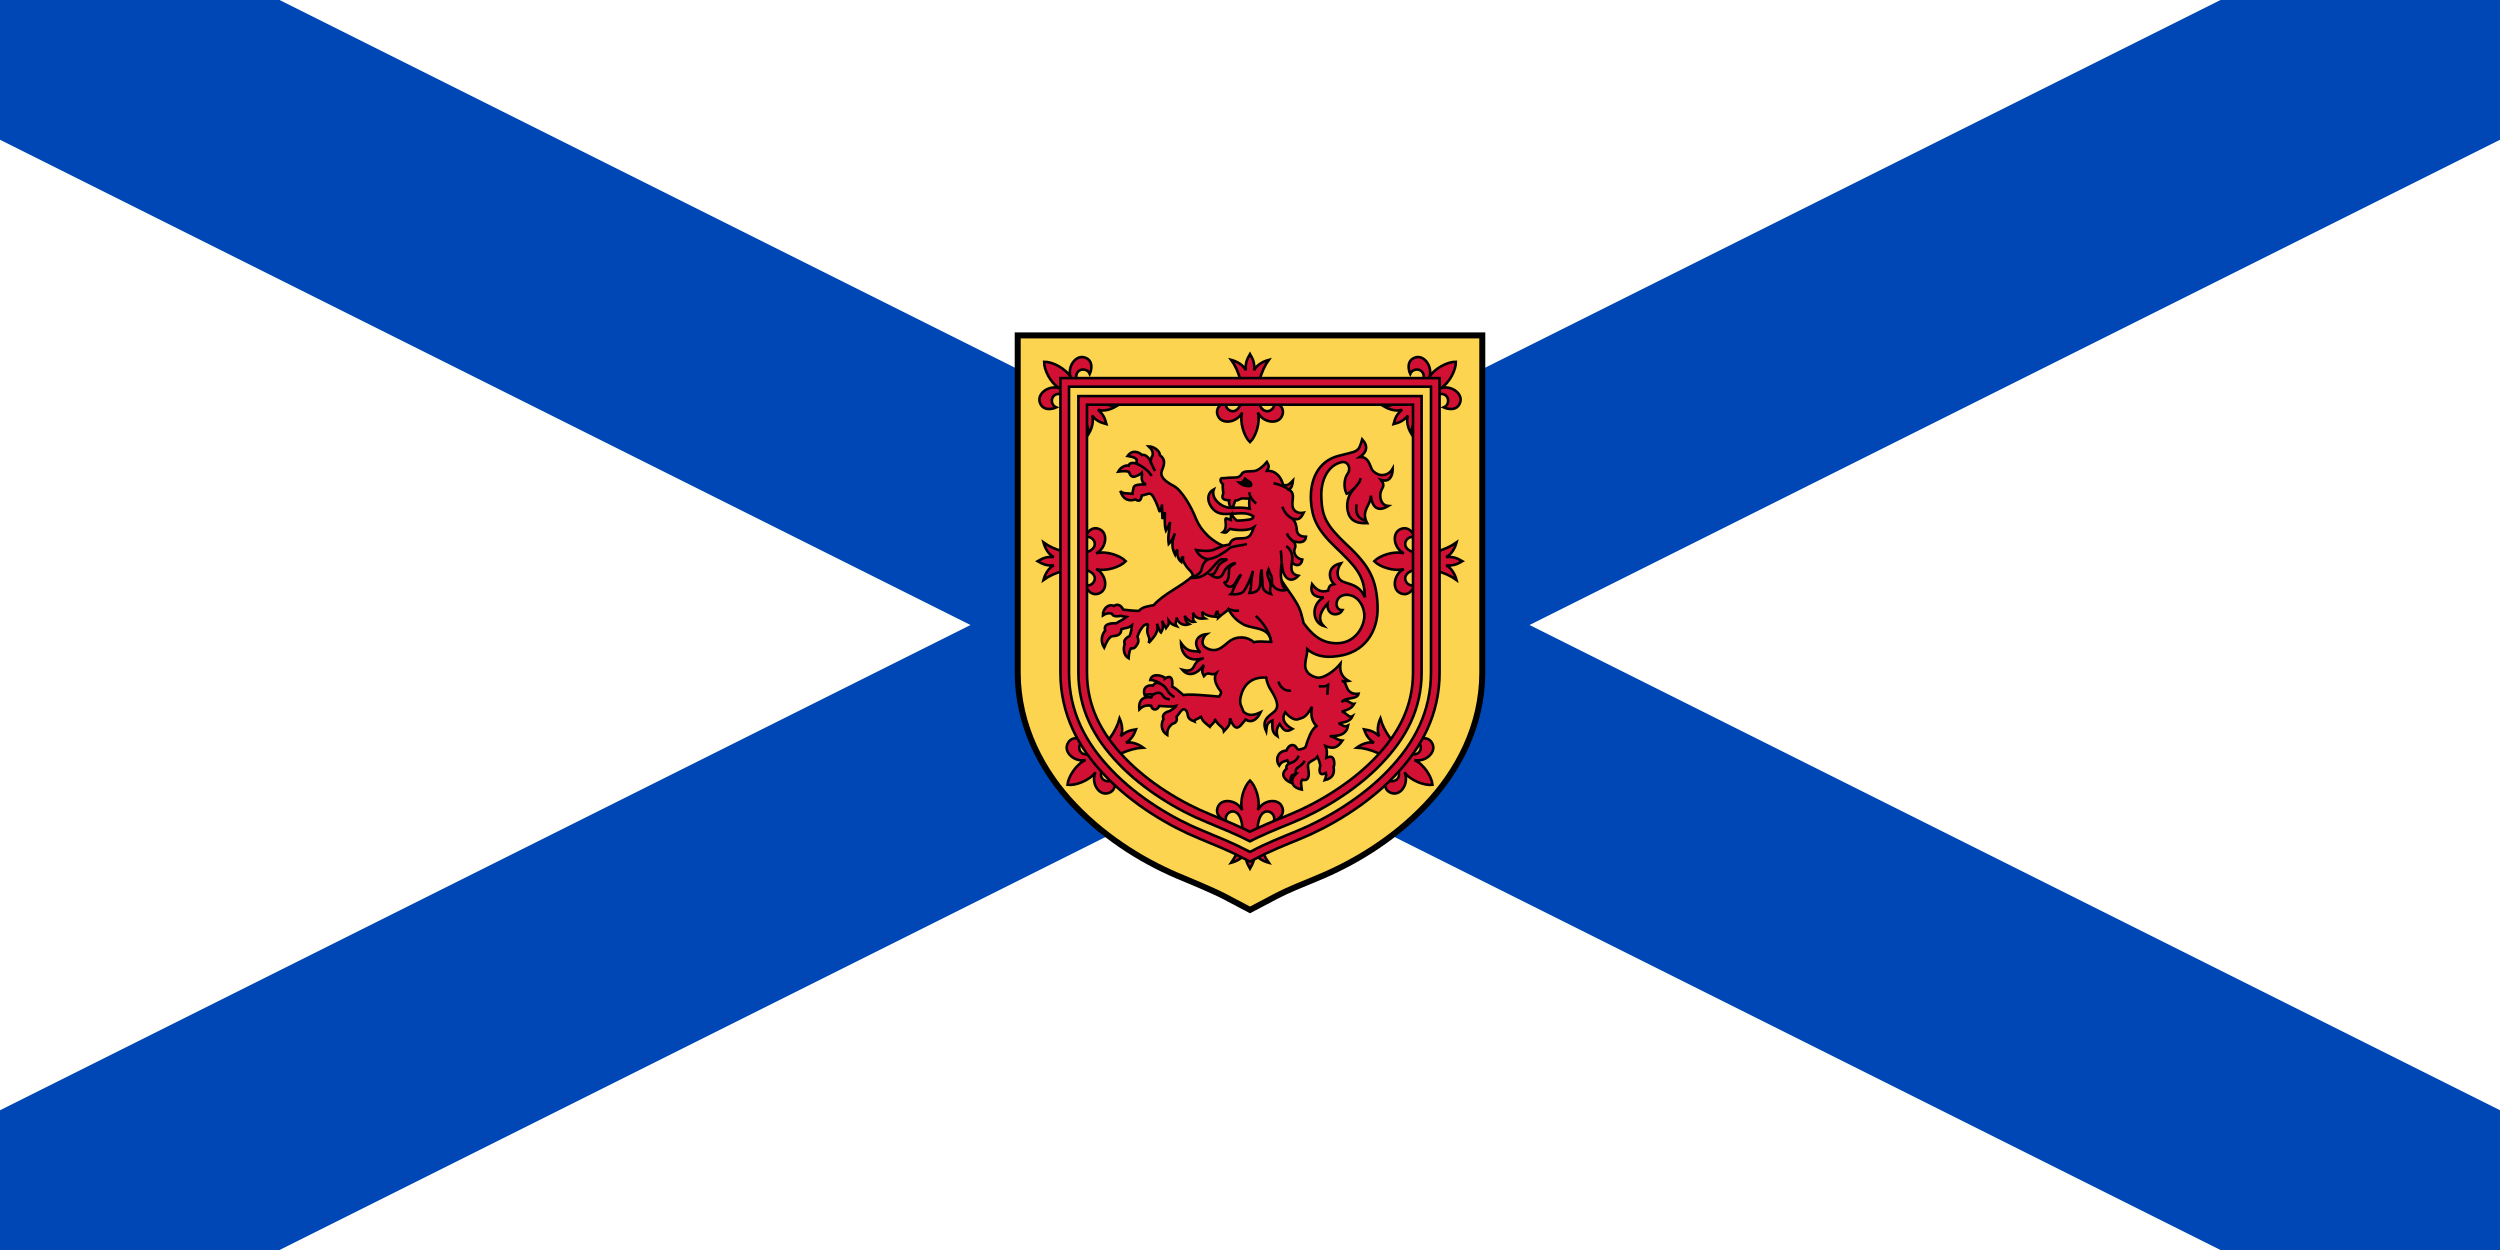
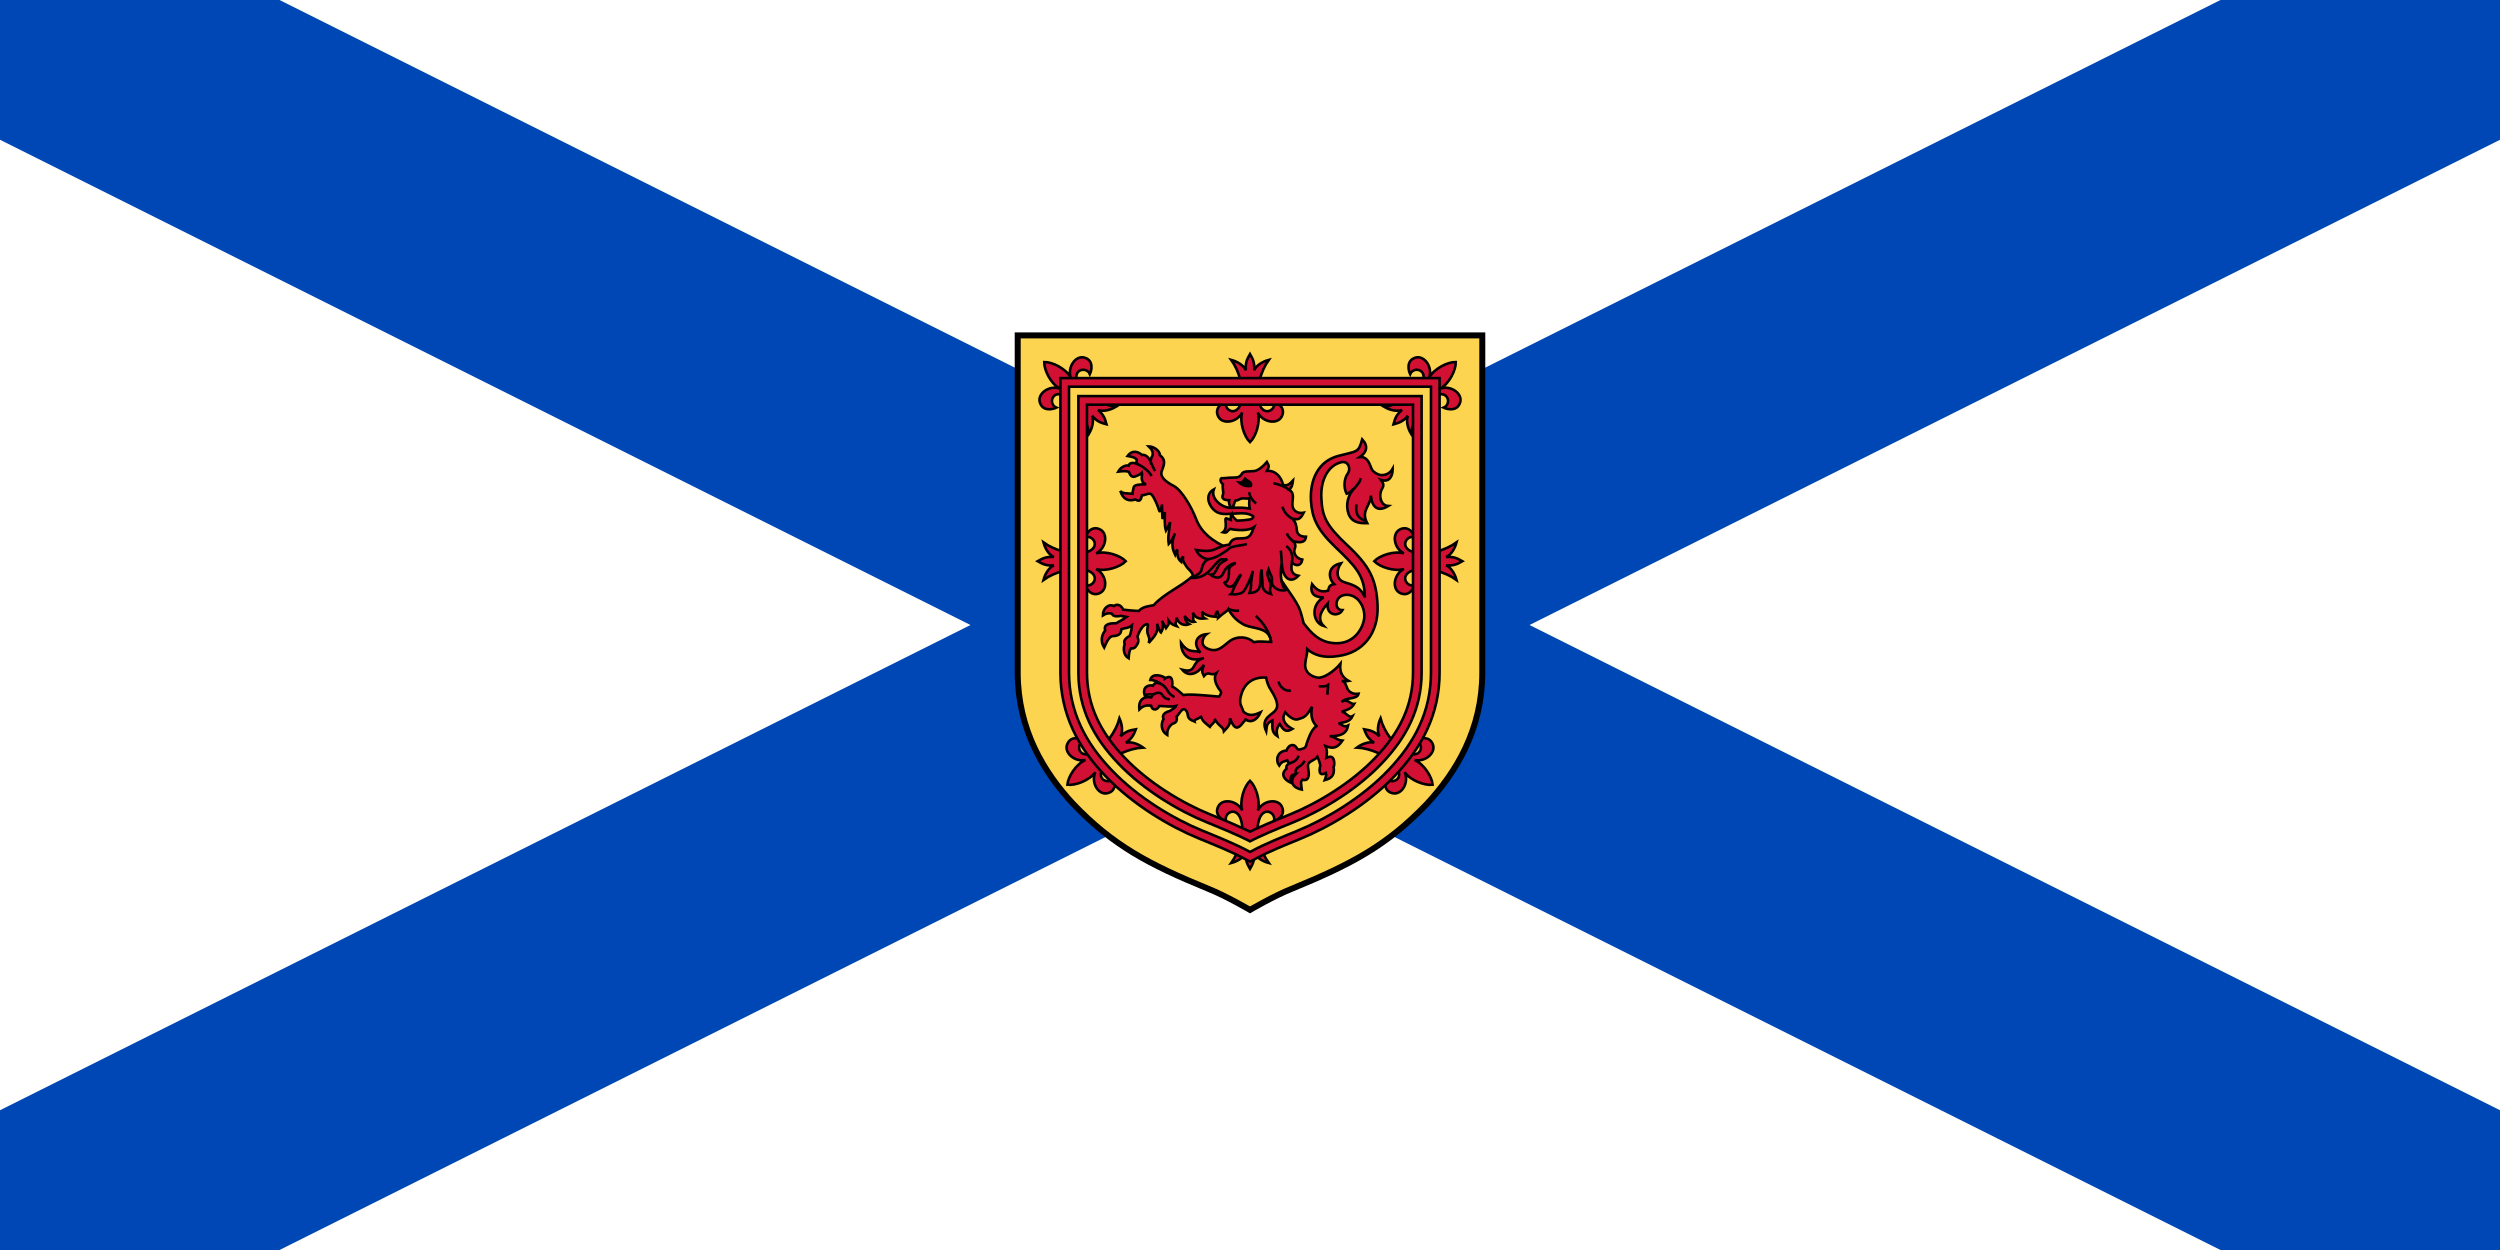
- <svg xmlns="http://www.w3.org/2000/svg" xmlns:xlink="http://www.w3.org/1999/xlink" width="1200" height="600" viewBox="-4800 -2400 9600 4800" version="1.1" id="svg52">
-   <defs id="defs10">
-     <path id="f" d="m-4800-2400h9600v4800h-9600z" />
-     <path id="s" fill="none" d="m-677-897v1079c0 145 61 261 159 363 98 103 234 184 343 228 62 26 120 49 175 78 55-29 113-52 174-77 110-45 246-126 344-229 98-102 159-218 159-363v-1079z" />
-     <path id="d" d="m30-96c19-38 74-47 91-17 19 34-16 55-30 60 14-34-45-67-59 4-9 45 9 112 40 155-23-6-48-21-56-40 3 34-9 49-16 62-7-13-19-28-16-62-8 19-33 34-56 40 31-43 49-110 40-155-14-71-73-38-59-4-14-5-49-26-30-60 17-30 72-21 91 17-11-38 8-93 30-114 22 21 41 76 30 114z" />
-     <clipPath id="c">
-       <use xlink:href="#f" id="use7" />
+ <svg xmlns="http://www.w3.org/2000/svg" xmlns:xlink="http://www.w3.org/1999/xlink" width="1200" height="600" viewBox="-4800 -2400 9600 4800">
+   <defs>
+     <clipPath id="f">
+       <path d="m-4800-2400h9600v4800h-9600z" />
    </clipPath>
+     <path id="s" fill="none" d="m-677-897V182c0 145 61 261 159 363 98 103 234 184 342 228 63 26 121 49 176 78 55-29 113-52 174-77 110-45 246-126 344-229 98-102 159-218 159-363V-897z" />
  </defs>
-   <use xlink:href="#f" fill="#fff" id="use12" />
-   <path clip-path="url(#c)" fill="none" stroke="#0047b6" stroke-width="960" d="m-4800-2400 9600 4800m-9600 0 9600-4800" id="path14" />
-   <g fill="#d21034" stroke="#000" stroke-width="10" id="g50">
-     <path stroke-width="46" d="M -880.496,-1100.496 V 182 c 0,201.901 93.425,376.522 215.447,503.656 126.011,132.299 279.105,221.642 413.875,276.045 0,0 114.206,47.13 156.262,69.305 L 0,1081.051 94.912,1031.006 C 136.968,1008.831 188.812,987.851 251.17,962.295 385.81,907.199 539.074,817.917 665.049,685.656 787.071,558.522 880.496,383.901 880.496,182 v -1282.496 z" id="path891" />
-     <path fill="#fdd44f" stroke-width="0" d="M -880.496,-1100.496 V 182 c 0,201.901 93.425,376.522 215.447,503.656 126.011,132.299 279.105,221.642 413.875,276.045 0,0 114.206,47.13 156.262,69.305 L 0,1081.051 94.912,1031.006 C 136.968,1008.831 188.812,987.851 251.17,962.295 385.81,907.199 539.074,817.917 665.049,685.656 787.071,558.522 880.496,383.901 880.496,182 v -1282.496 z" id="path16" />
-     <path d="m422-645c28-2 36 24 42 38 5 16 14 22 29 29 17 6 42 1 55-22 0 26-11 54-45 43 17 23 6 26 0 43-7 19-2 55 28 57-39 24-62 7-67-40 0 40-40 57-14 106-17 0-56 3-71-34-13-36-4-76 26-104-17 13-19 21-34 25-13-25-9-59 4-77 15-21 0-53-28-43-42 11-77 60-73 137 3 71 19 105 99 180 87 81 113 133 117 235 3 103-55 178-150 191-59 10-96-5-120-26 0 24-6 30-8 58-2 32 24 47 47 51 22 4 63-23 88-53-4 34 9 53 32 66 0 0-10 2-27 0 14 0 16 17 23 32 10 15 25 19 42 17-6 24-48 11-65 32 19-17 33 9 48 7-10 17-21 21-48 30 15 0 27 26 42 17-11 24-36 23-54 28 11 2 20 17 37 8-7 34-32 41-71 41 22 2 26 15 49 17-21 30-36 32-65 21 8 20 5 32 3 45 9-4 26-11 30 13 1 10 1 17-2 22 4 25-2 43-34 51 4-11 7-21 5-28-28 15-27-9-22-28 0 0-2-15-11-34-8 13-34 17-36 30-2 15 7 34 0 51-5 9-13 10-22 7-8 10-4 18-2 38-45-9-44-40-23-60-7 1-11 5-15 5-7 9-5 15-4 29-26-12-41-33-17-54-2-8 1-16 12-21-5-3-7-6-9-11-11 5-19 1-31 20-14-18-10-55 28-58 4-11 12-21 23-21 17 0 15 21 28 17 15-4 23-4 26-21 6-17 17-54 38-69-19-21-22-42-17-74-24 44-37 42-51 47-11 6-31-1-52-26-21 36 15 57 28 64-25 15-34 6-49-19-8 11-15 23-9 47-23-15-19-34-19-60-19 9-21 13-24 41-23-52 24-62 37-82 15-21-4-53-25-87-6-12-10-25-12-37-60-4-89 32-98 75-6 28 4 34 11 56 19 17 38 15 66 2-15 32-38 42-58 28 0 0-4 6-19 23-17 17-28 6-41-28 2 22-4 30-23 50-2-17-22-20-36-48 6 11-11 20-18 31-17-15-27-18-36-43 4 12-26 12-23 23-39-15-17-28-35-45-13-10-23 15-34 26 4 19-4 24-17 28-15 13-19 25-19 42-27-17-23-46-14-61-7-14 3-26 25-31 6-6 19-10 23-19-17 5-45 0-65 0-4 14-25 22-31-1-11-1-27-4-45 14-5-45 27-50 46-46 2-4 4-8 7-11-11 0-21-3-32 4-12-36 18-42 31-38 9-13 17-14 33-5-10-9-30-17-43-17 7-28 43-17 56-9v4c31-21 30 16 28 30 17 9 23 16 43 33 23-5 90 2 137 6 13-17 8-19-2-32-9-15-20-37-9-58-21 13-28-11-47 11-9-19-8-17 0-43-23 34-58 49-83 19 60 15 30-32 83-45-62 19-87-17-88-58 32 45 52 24 75 37-34-38-11-68 23-71-10 7-27 37-3 52 46 27 70-11 96-28 27-17 64-15 89 7 22-5 40-1 66-1-1-11-4-20-10-28-21-30-73-23-101-42-19-11-38-28-53-56-6 10-19 15-38 32 2-10 0-7-5-26 0 5-10 13-4 24-27-2-43-8-55-20 5 9-2 18 12 26-28 3-36-4-47-23 7 13-4 26 7 36-15 3-28-10-39-23 6 9 0 21 19 32-21 8-43-2-49-26 2 15-9 20 0 33-9-3-19-5-30-20 2 17-4 17-11 28 0 0-4-7-15-28 4 13 7 28-4 45 0 0-6-5-15-34 7 31-8 47-32 74 9-27-11-27-4-62 4-13-3-12-13-6-11 8-21 28-26 43 5 17 5 23-6 38-5 7-11 9-19 8-7 9-8 24-9 38-21-12-21-40-15-55-6-12 3-23 19-31 0 0 7-17 9-41-17 13-24 9-41 15-1 18-9 26-36 27-14 5-23 28-30 44-15-24-10-49 4-66-8-26 21-28 43-28 13-9 19-9 39-24l-22-4c-22 4-31 0-34-8-10-4-23-2-35 6 0-26 21-46 43-36 10-9 27-5 35 14 0 0 40 5 60 5 15-17 38-18 57-22 41-46 106-71 151-113-3-16-16-22-26-37-11-17-14-21-12-38-2 5-8 6-8 21-13-11-16-30-14-47-3 5-7 11-9 19-11-23-15-43 0-81-7 17-15 32-24 41-5-32 3-49 5-85-1 10-8 18-16 33-6-19-4-48-4-70 0 0-6 17-9 26 0 0-2-28-2-56 0 9-8 36-11 23-4-15-19-51-29-61-9-9-26 4-37 3-4 15-6 28-25 16-26 8-47 1-58-33 7 12 32 9 47 11 0-9 3-17 4-23 1-13 26-13 48-13-26-10-13-34-16-45 0 0-8 9-27 15-12 4-19-6-23-18-10-4-24-3-41-1 9-17 28-26 40-23 3-11 16-13 32-7-2-7-2-12-1-16-8-8-8-9-35-14 19-26 43-15 55-4 13-3 27 10 33 25 4-12 0-10 8-23 2-15-2-22-15-35 18 0 43 16 43 34 22 16 18 33 8 58-10 25 13 43 45 60 30 15 69 82 86 127 19 45 60 89 124 111l171 56c15 59 77 123 99 171 8 15 13 38 19 62 26 34 60 76 124 77 73 2 107-62 109-101 2-39-24-85-68-85-47 0-50 60-16 59-14 26-62 22-57-25-19 21-45 55-15 86-43-13-51-82 0-110-34 0-54-13-45-51 21 27 38 32 62 25 4-17 6-21 23-25-23-22-27-69 26-80-19 28-17 61 9 71 28 11 64 13 83 60 0-85-39-122-114-194-70-67-89-112-93-178-4-79 27-150 104-171 75-20 78-11 93-64 25 27 16 51-9 68z" id="path18" />
-     <path d="m65-592c34-2 55 24 62 54 19 6 28-7 38-17-2 17-4 26-15 36 24 13 11 37 13 60 2 22 21 32 43 28-13 26-21 28-45 22 15 12 17 27 19 46 2 18 17 24 35 24-3 26-28 23-50 17 11 11 11 19 6 32-4 11 3 34 30 39-4 23-23 28-40 11-6 34 2 46 25 51-30 32-62 11-64-51-8 51-2 89 15 106-30 7-55-14-53-34 2-21-4-19-13-45-6 15-6 18 4 43 11 24-4 30 5 51-20-6-32-15-32-38 0-22-3-26-3-56-6 22-4 32-6 56-2 25-19 34-41 34 0 0 6-17 6-28 0-12 1-23 7-57-6 27-26 66-34 77-7 12-34 15-51 13 8-7 8-16 13-26 4-7 16-32 27-50-13 11-15 24-27 39-13 13-28 11-39-11 11 9 19-13 19-34 0-21 0-23 26-38-18 2-39 17-47 38-9 21-26 24-50 7 16-1 18-9 28-28 7-18 20-20 37-32-24 6-19-13-52 27-32 37-51 47-89 45 23-8 40-19 42-32 2-11 9-34 28-40-23 0-41-17-49-35 21 3 49 7 71-2 23-10 30-15 57-19 9-21 19-24 50-24 32 0 34-19 44-42-21 14-64 12-92 6-14 11-10 17-27 13 12-9 12-26 10-43-2-19 6-8 20-4-1-8 1-20 4-24 2 11 10 17 19 26 18 0 39-2 49-4 11-2 15-7 15-12-22-16-48-12-83-10-34 2-58 3-79-27-20-30-11-56 10-67-13 36 31 72 67 71-8-9-10-20-8-29-22 0-30-8-24-21 4-10-3-23 0-40-13-11-11-26-1-24 7 1 18-2 39-2 20 0 26-2 34-13 5-14 30-10 47-12 15-1 35-17 50-35 10 18 8 18 0 34zm-107 110c-4 3-9 4-14 4-4 7-6 17-10 28 23-1 44-1 65 3-4-16-1-31-1-40-15 5-23-4-40 5z" id="path20" />
-     <path fill="none" d="m176 572c-2-17 2-21 11-27 12-7 19-16 23-24m-58 10c18-5 28-12 35-29m-559-235c17-10 30-9 37 4 8 12 14 12 27 15m-32-58c13 6 19 17 24 25 4 9 13 16 26 24m400-60c2 19 27 41 47 34m107-15c17-2 23 3 36-6 0 15-4 26-2 38m-208-812c19 2 49 15 60 25m-128 484c30 26 56 68 59 100m-93-376c-22 6-37 6-54 11-17 4-11 8-34 21-22 15-34 21-58 26m156-257c-2 15 15 36 26 43m385 4c-4 30 0 53 39 64m-43-130c10-15 19-20 19-35m-858-55c19 8 47 28 56 47m-4-56c6 15 12 26 17 37m282 530c23 7 28 7 41 6m203-354c-22-14-28-24-37-45m-2 214c-2-17-2-41-4-46m43 46c6-32-6-52-22-63m26-19c-8-9-19-15-23-30" id="path22" />
-     <path fill="#000" d="m-29-547c4-8 10-15 10-15 9 9 30 15 22 28-22 3-37-6-45-13z" id="path24" />
-     <use xlink:href="#d" transform="rotate(180,0,-456)" id="use26" />
-     <use xlink:href="#d" transform="rotate(45,1362,344)" id="use28" />
-     <use xlink:href="#d" transform="rotate(270,221,-466)" id="use30" />
-     <use xlink:href="#d" transform="rotate(129,154,369)" id="use32" />
-     <use xlink:href="#d" transform="translate(0,807)" id="use34" />
-     <use xlink:href="#d" transform="rotate(231,-154,369)" id="use36" />
-     <use xlink:href="#d" transform="rotate(90,-221,-466)" id="use38" />
-     <use xlink:href="#d" transform="rotate(315,-1362,344)" id="use40" />
-     <use xlink:href="#s" stroke-width="112" id="use42" />
-     <use xlink:href="#s" stroke-width="92" stroke="#d21034" id="use44" />
-     <use xlink:href="#s" stroke-width="46" id="use46" />
-     <use xlink:href="#s" stroke-width="26" stroke="#fdd44f" id="use48" />
+   <path fill="#fff" d="m-4800-2400h9600v4800h-9600z" />
+   <path clip-path="url(#f)" fill="none" stroke="#0047b6" stroke-width="960" d="m-4800 2400 9600-4800m-9600 0 9600 4800" />
+   <g fill="#d21034" stroke="#000" stroke-width="10">
+     <path fill="#fdd44f" stroke-width="23" d="m-892-1112H892V182c0 220-101 384-212 504-154 161-291 233-520 327-68 27-160 81-160 81 0 0-92-54-160-81-229-94-366-166-520-327-111-120-212-284-212-504z" />
+     <path id="b" d="m0 936c-7-13-19-28-16-62-8 19-33 34-56 40 31-43 49-110 40-155-14-71-73-38-59-4-14-5-49-26-30-60 17-30 72-21 91 17-11-38 8-93 30-114 22 21 41 76 30 114 19-38 74-47 91-17 19 34-16 55-30 60 14-34-45-67-59 4-9 45 9 112 40 155-23-6-48-21-56-40 3 34-9 49-16 62z" />
+     <g id="a">
+       <use xlink:href="#b" transform="rotate(231,-347,773)" />
+       <use xlink:href="#b" transform="rotate(90,183,-62)" />
+       <use xlink:href="#b" transform="rotate(315,-2336,748)" />
+     </g>
+     <use xlink:href="#b" transform="rotate(180,0,-52)" />
+     <use xlink:href="#a" transform="scale(-1,1)" />
+     <use xlink:href="#s" stroke-width="112" />
+     <use xlink:href="#s" stroke-width="92" stroke="#d21034" />
+     <use xlink:href="#s" stroke-width="46" />
+     <use xlink:href="#s" stroke-width="26" stroke="#fdd44f" />
+     <path d="m422-645c28-2 36 24 42 38 5 16 14 22 29 29 17 6 42 1 55-22 0 26-11 54-45 43 17 23 6 26 0 43-7 19-2 55 28 57-39 24-62 7-67-40 0 40-40 57-14 106-17 0-56 3-71-34-13-36-4-76 26-104-17 13-19 21-34 25-13-25-9-59 4-77 15-21 0-53-28-43-42 11-77 60-73 137 3 71 19 105 99 180 87 81 113 133 117 235 3 103-55 178-150 191-59 10-96-5-120-26 0 24-6 30-8 58-2 32 24 47 47 51 22 4 63-23 88-53-4 34 9 53 32 66 0 0-10 2-27 0 14 0 16 17 23 32 10 15 25 19 42 17-6 24-48 11-65 32 19-17 33 9 48 7-10 17-21 21-48 30 15 0 27 26 42 17-11 24-36 23-54 28 11 2 20 17 37 8-7 34-32 41-71 41 22 2 26 15 49 17-21 30-36 32-65 21 8 20 5 32 3 45 9-4 26-11 30 13 1 10 1 17-2 22 4 25-2 43-34 51 4-11 7-21 5-28-28 15-27-9-22-28 0 0-2-15-11-34-8 13-34 17-36 30-2 15 7 34 0 51-5 9-13 10-22 7-8 10-4 18-2 38-45-9-44-40-23-60-7 1-11 5-15 5-7 9-5 15-4 29-26-12-41-33-17-54-2-8 1-16 12-21-5-3-7-6-9-11-11 5-19 1-31 20-14-18-10-55 28-58 4-11 12-21 23-21 17 0 15 21 28 17 15-4 23-4 26-21 6-17 17-54 38-69-19-21-22-42-17-74-24 44-37 42-51 47-11 6-31-1-52-26-21 36 15 57 28 64-25 15-34 6-49-19-8 11-15 23-9 47-23-15-19-34-19-60-19 9-21 13-24 41-23-52 24-62 37-82 15-21-4-53-25-87-6-12-10-25-12-37-60-4-89 32-98 75-6 28 4 34 11 56 19 17 38 15 66 2-15 32-38 42-58 28 0 0-4 6-19 23-17 17-28 6-41-28 2 22-4 30-23 50-2-17-22-20-36-48 6 11-11 20-18 31-17-15-27-18-36-43 4 12-26 12-23 23-39-15-17-28-35-45-13-10-23 15-34 26 4 19-4 24-17 28-15 13-19 25-19 42-27-17-23-46-14-61-7-14 3-26 25-31 6-6 19-10 23-19-17 5-45 0-65 0-4 14-25 22-31-1-11-1-27-4-45 14-5-45 27-50 46-46 2-4 4-8 7-11-11 0-21-3-32 4-12-36 18-42 31-38 9-13 17-14 33-5-10-9-30-17-43-17 7-28 43-17 56-9v4c31-21 30 16 28 30 17 9 23 16 43 33 23-5 90 2 137 6 13-17 8-19-2-32-9-15-20-37-9-58-21 13-28-11-47 11-9-19-8-17 0-43-23 34-58 49-83 19 60 15 30-32 83-45-62 19-87-17-88-58 32 45 52 24 75 37-34-38-11-68 23-71-10 7-27 37-3 52 46 27 70-11 96-28 27-17 64-15 89 7 22-5 40-1 66-1-1-11-4-20-10-28C50 7-2 14-30-5-49-16-68-33-83-61c-6 10-19 15-38 32 2-10 0-7-5-26 0 5-10 13-4 24-27-2-43-8-55-20 5 9-2 18 12 26-28 3-36-4-47-23 7 13-4 26 7 36-15 3-28-10-39-23 6 9 0 21 19 32-21 8-43-2-49-26 2 15-9 20 0 33-9-3-19-5-30-20 2 17-4 17-11 28 0 0-4-7-15-28 4 13 7 28-4 45 0 0-6-5-15-34 7 31-8 47-32 74 9-27-11-27-4-62 4-13-3-12-13-6-11 8-21 28-26 43 5 17 5 23-6 38-5 7-11 9-19 8-7 9-8 24-9 38-21-12-21-40-15-55-6-12 3-23 19-31 0 0 7-17 9-41-17 13-24 9-41 15-1 18-9 26-36 27-14 5-23 28-30 44-15-24-10-49 4-66-8-26 21-28 43-28 13-9 19-9 39-24l-22-4c-22 4-31 0-34-8-10-4-23-2-35 6 0-26 21-46 43-36 10-9 27-5 35 14 0 0 40 5 60 5 15-17 38-18 57-22 41-46 106-71 151-113-3-16-16-22-26-37-11-17-14-21-12-38-2 5-8 6-8 21-13-11-16-30-14-47-3 5-7 11-9 19-11-23-15-43 0-81-7 17-15 32-24 41-5-32 3-49 5-85-1 10-8 18-16 33-6-19-4-48-4-70 0 0-6 17-9 26 0 0-2-28-2-56 0 9-8 36-11 23-4-15-19-51-29-61-9-9-26 4-37 3-4 15-6 28-25 16-26 8-47 1-58-33 7 12 32 9 47 11 0-9 3-17 4-23 1-13 26-13 48-13-26-10-13-34-16-45 0 0-8 9-27 15-12 4-19-6-23-18-10-4-24-3-41-1 9-17 28-26 40-23 3-11 16-13 32-7-2-7-2-12-1-16-8-8-8-9-35-14 19-26 43-15 55-4 13-3 27 10 33 25 4-12 0-10 8-23 2-15-2-22-15-35 18 0 43 16 43 34 22 16 18 33 8 58-10 25 13 43 45 60 30 15 69 82 86 127 42 109 179 128 294 171 20 58 77 119 100 167 7 15 13 38 19 62 26 34 60 76 124 77 73 2 107-62 109-101 2-39-24-85-68-85-47 0-50 60-16 59-14 26-62 22-57-25-19 21-45 55-15 86-43-13-51-82 0-110-34 0-54-13-45-51 21 27 38 32 62 25 4-17 6-21 23-25-23-22-27-69 26-80-19 28-17 61 9 71 28 11 64 13 83 60 0-85-39-122-114-194-70-67-89-112-93-178-4-79 27-150 104-171 75-20 78-11 93-64 25 27 16 51-9 68z" />
+     <path d="m65-592c34-2 55 24 62 54 19 6 28-7 38-17-2 17-4 26-15 36 24 13 11 37 13 60 2 22 21 32 43 28-13 26-21 28-45 22 15 12 17 27 19 46 2 18 17 24 35 24-3 26-28 23-50 17 11 11 11 19 6 32-4 11 3 34 30 39-4 23-23 28-40 11-6 34 2 46 25 51-30 32-62 11-64-51-8 51-2 89 15 106-30 7-55-14-53-34 2-21-4-19-13-45-6 15-6 18 4 43 11 24-4 30 5 51-20-6-32-15-32-38 0-22-3-26-3-56-6 22-4 32-6 56-2 25-19 34-41 34 0 0 6-17 6-28 0-12 1-23 7-57-6 27-26 66-34 77-7 12-34 15-51 13 8-7 8-16 13-26 4-7 16-32 27-50-13 11-15 24-27 39-13 13-28 11-39-11 11 9 19-13 19-34 0-21 0-23 26-38-18 2-39 17-47 38-9 21-26 24-50 7 16-1 18-9 28-28 7-18 20-20 37-32-24 6-19-13-52 27-32 37-51 47-89 45 23-8 40-19 42-32 2-11 9-34 28-40-23 0-41-17-49-35 21 3 49 7 71-2 23-10 30-15 57-19 9-21 19-24 50-24 32 0 34-19 44-42-21 14-64 12-92 6-14 11-10 17-27 13 12-9 12-26 10-43-2-19 6-8 20-4-1-8 1-20 4-24 2 11 10 17 19 26 18 0 39-2 49-4 11-2 15-7 15-12-22-16-48-12-83-10-34 2-58 3-79-27-20-30-11-56 10-67-13 36 31 72 67 71-8-9-10-20-8-29-22 0-30-8-24-21 4-10-3-23 0-40-13-11-11-26-1-24 7 1 18-2 39-2 20 0 26-2 34-13 5-14 30-10 47-12 15-1 35-17 50-35 10 18 8 18 0 34zM-42-482c-4 3-9 4-14 4-4 7-6 17-10 28 23-1 44-1 65 3-4-16-1-31-1-40-15 5-23-4-40 5z" />
+     <path fill="none" d="m176 572c-2-17 2-21 11-27 12-7 19-16 23-24m-58 10c18-5 28-12 35-29m-559-235c17-10 30-9 37 4 8 12 14 12 27 15m-32-58c13 6 19 17 24 25 4 9 13 16 26 24m400-60c2 19 27 41 47 34m107-15c17-2 23 3 36-6 0 15-4 26-2 38M90-544c19 2 49 15 60 25M22-35C52-9 78 33 81 65m-93-376c-22 6-37 6-54 11-17 4-11 8-34 21-22 15-34 21-58 26M-2-510c-2 15 15 36 26 43m385 4c-4 30 0 53 39 64m-43-130c10-15 19-20 19-35m-858-55c19 8 47 28 56 47m-4-56c6 15 12 26 17 37M-83-61c23 7 28 7 41 6m203-354c-22-14-28-24-37-45m-2 214c-2-17-2-41-4-46m43 46c6-32-6-52-22-63m26-19c-8-9-19-15-23-30" />
+     <path fill="#000" d="m-29-547c4-8 10-15 10-15 9 9 30 15 22 28-22 3-37-6-45-13z" />
  </g>
</svg>
